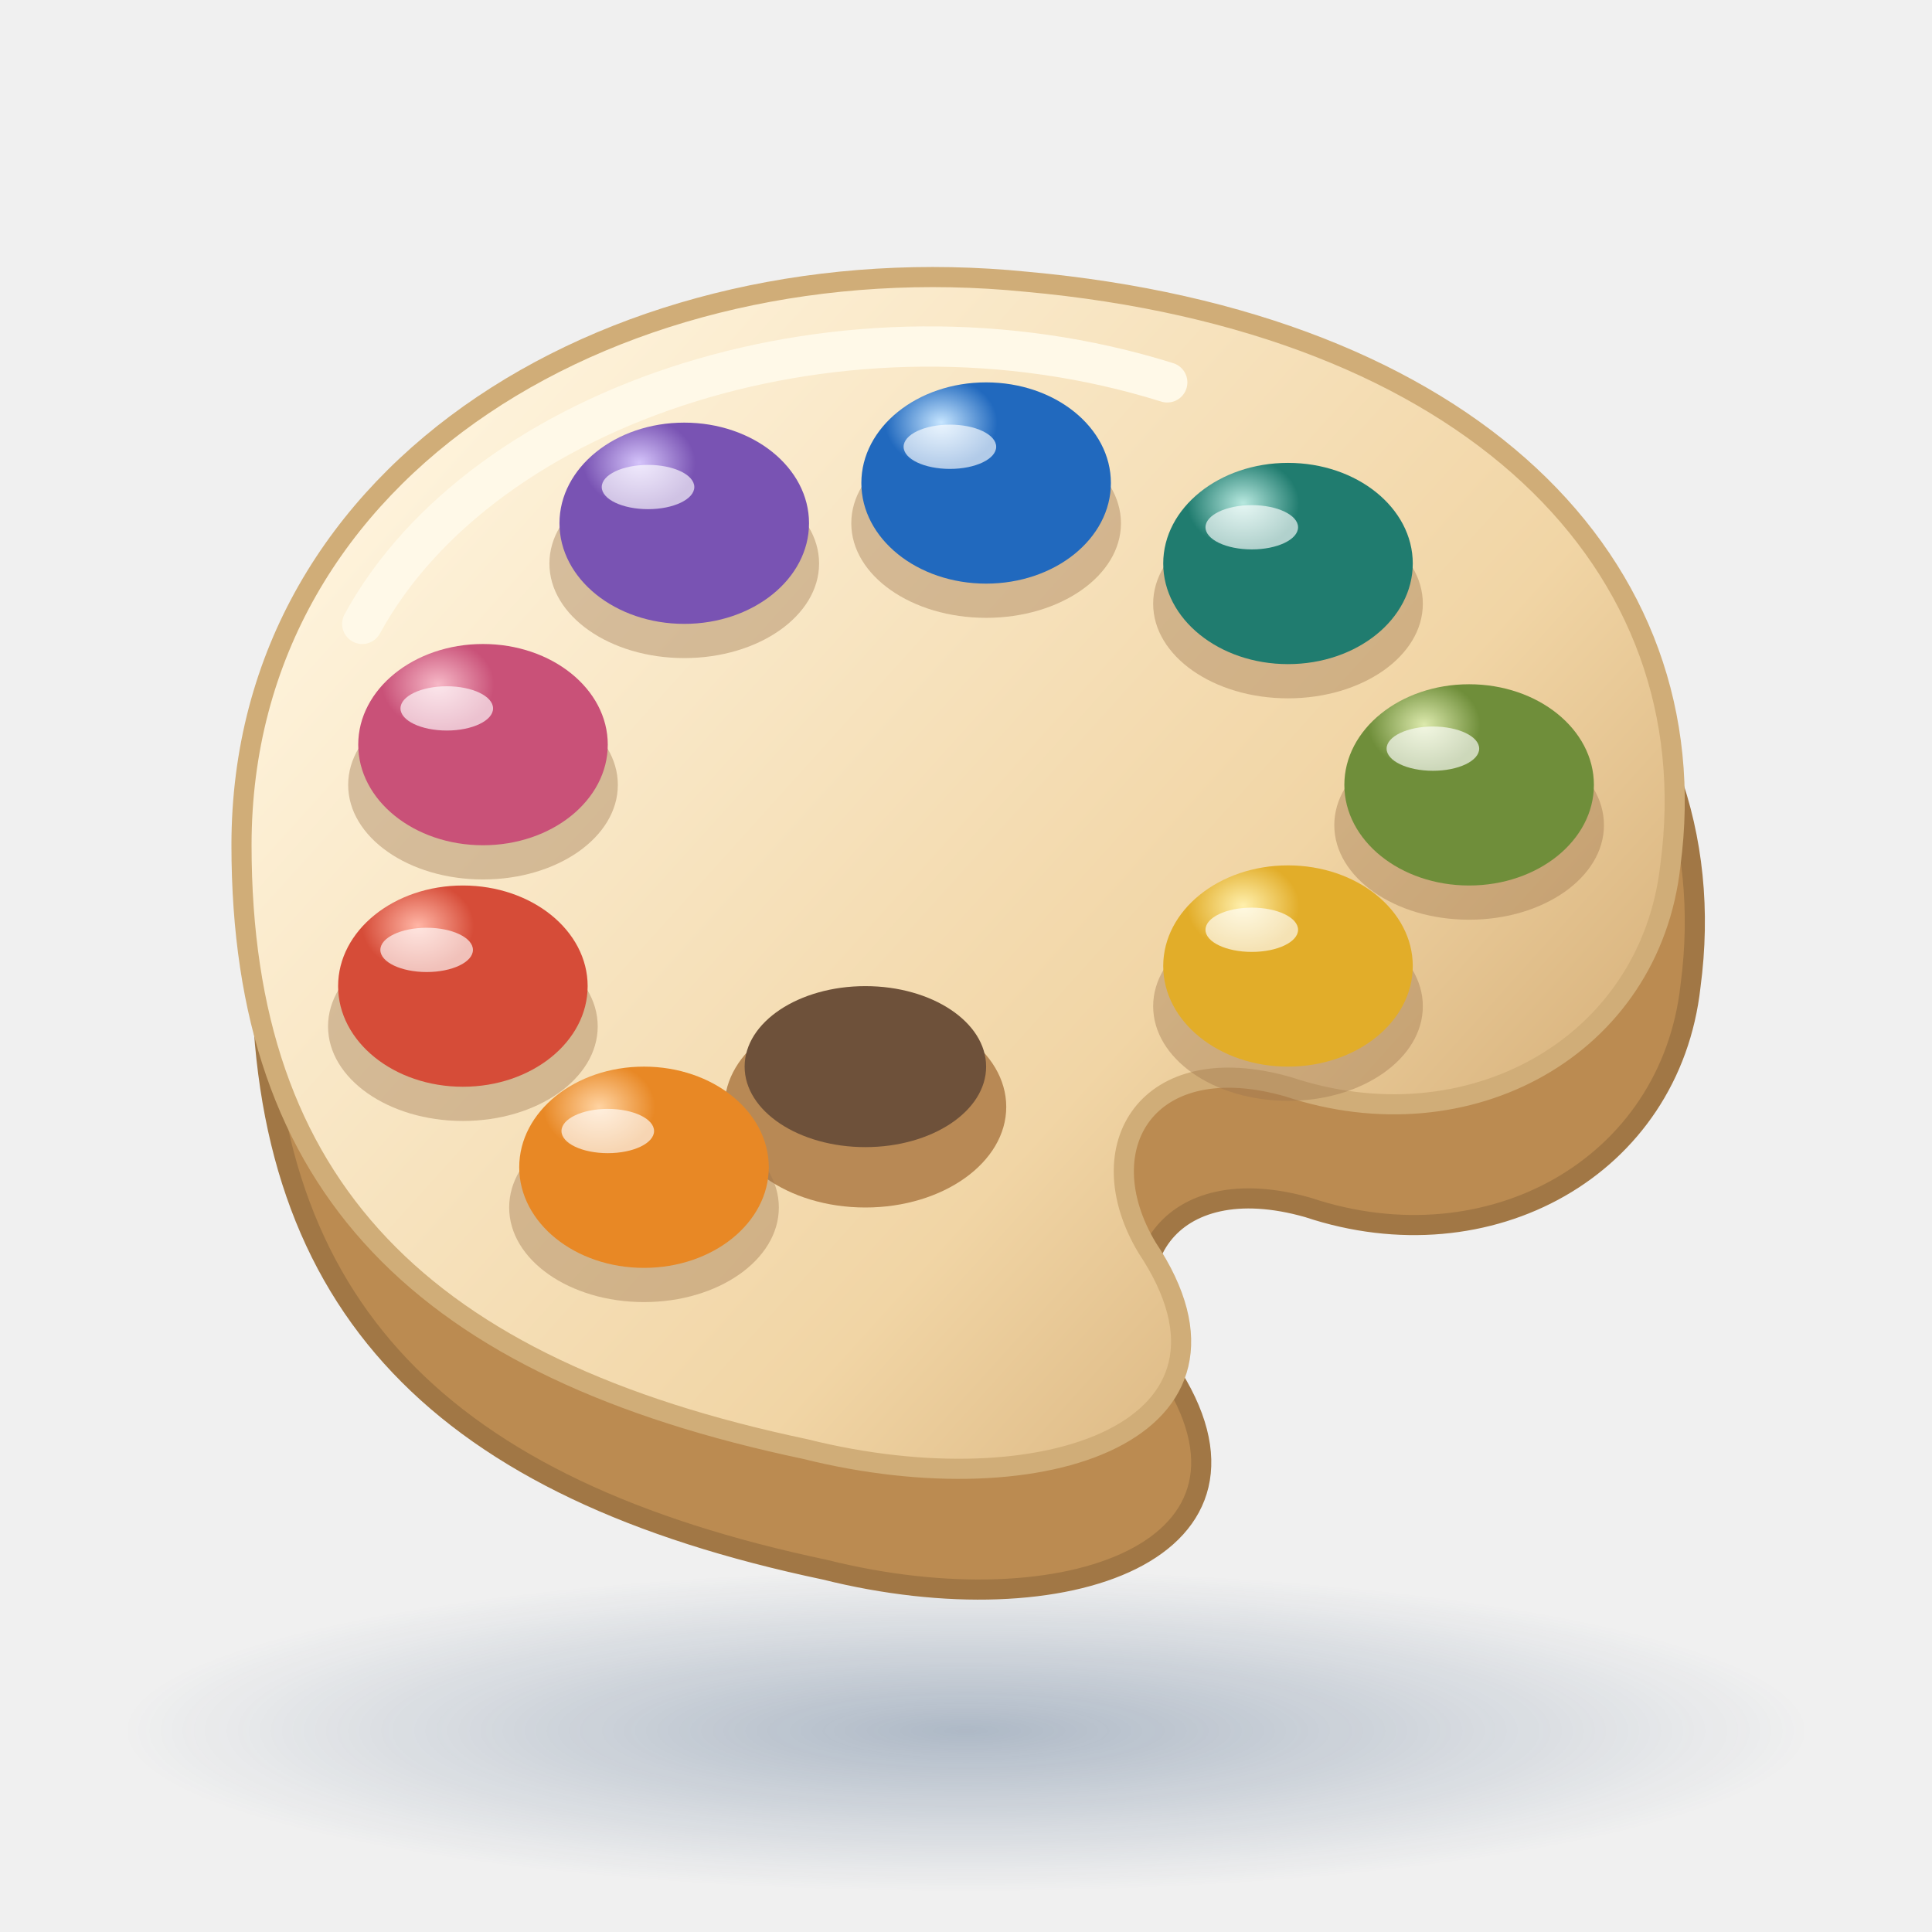
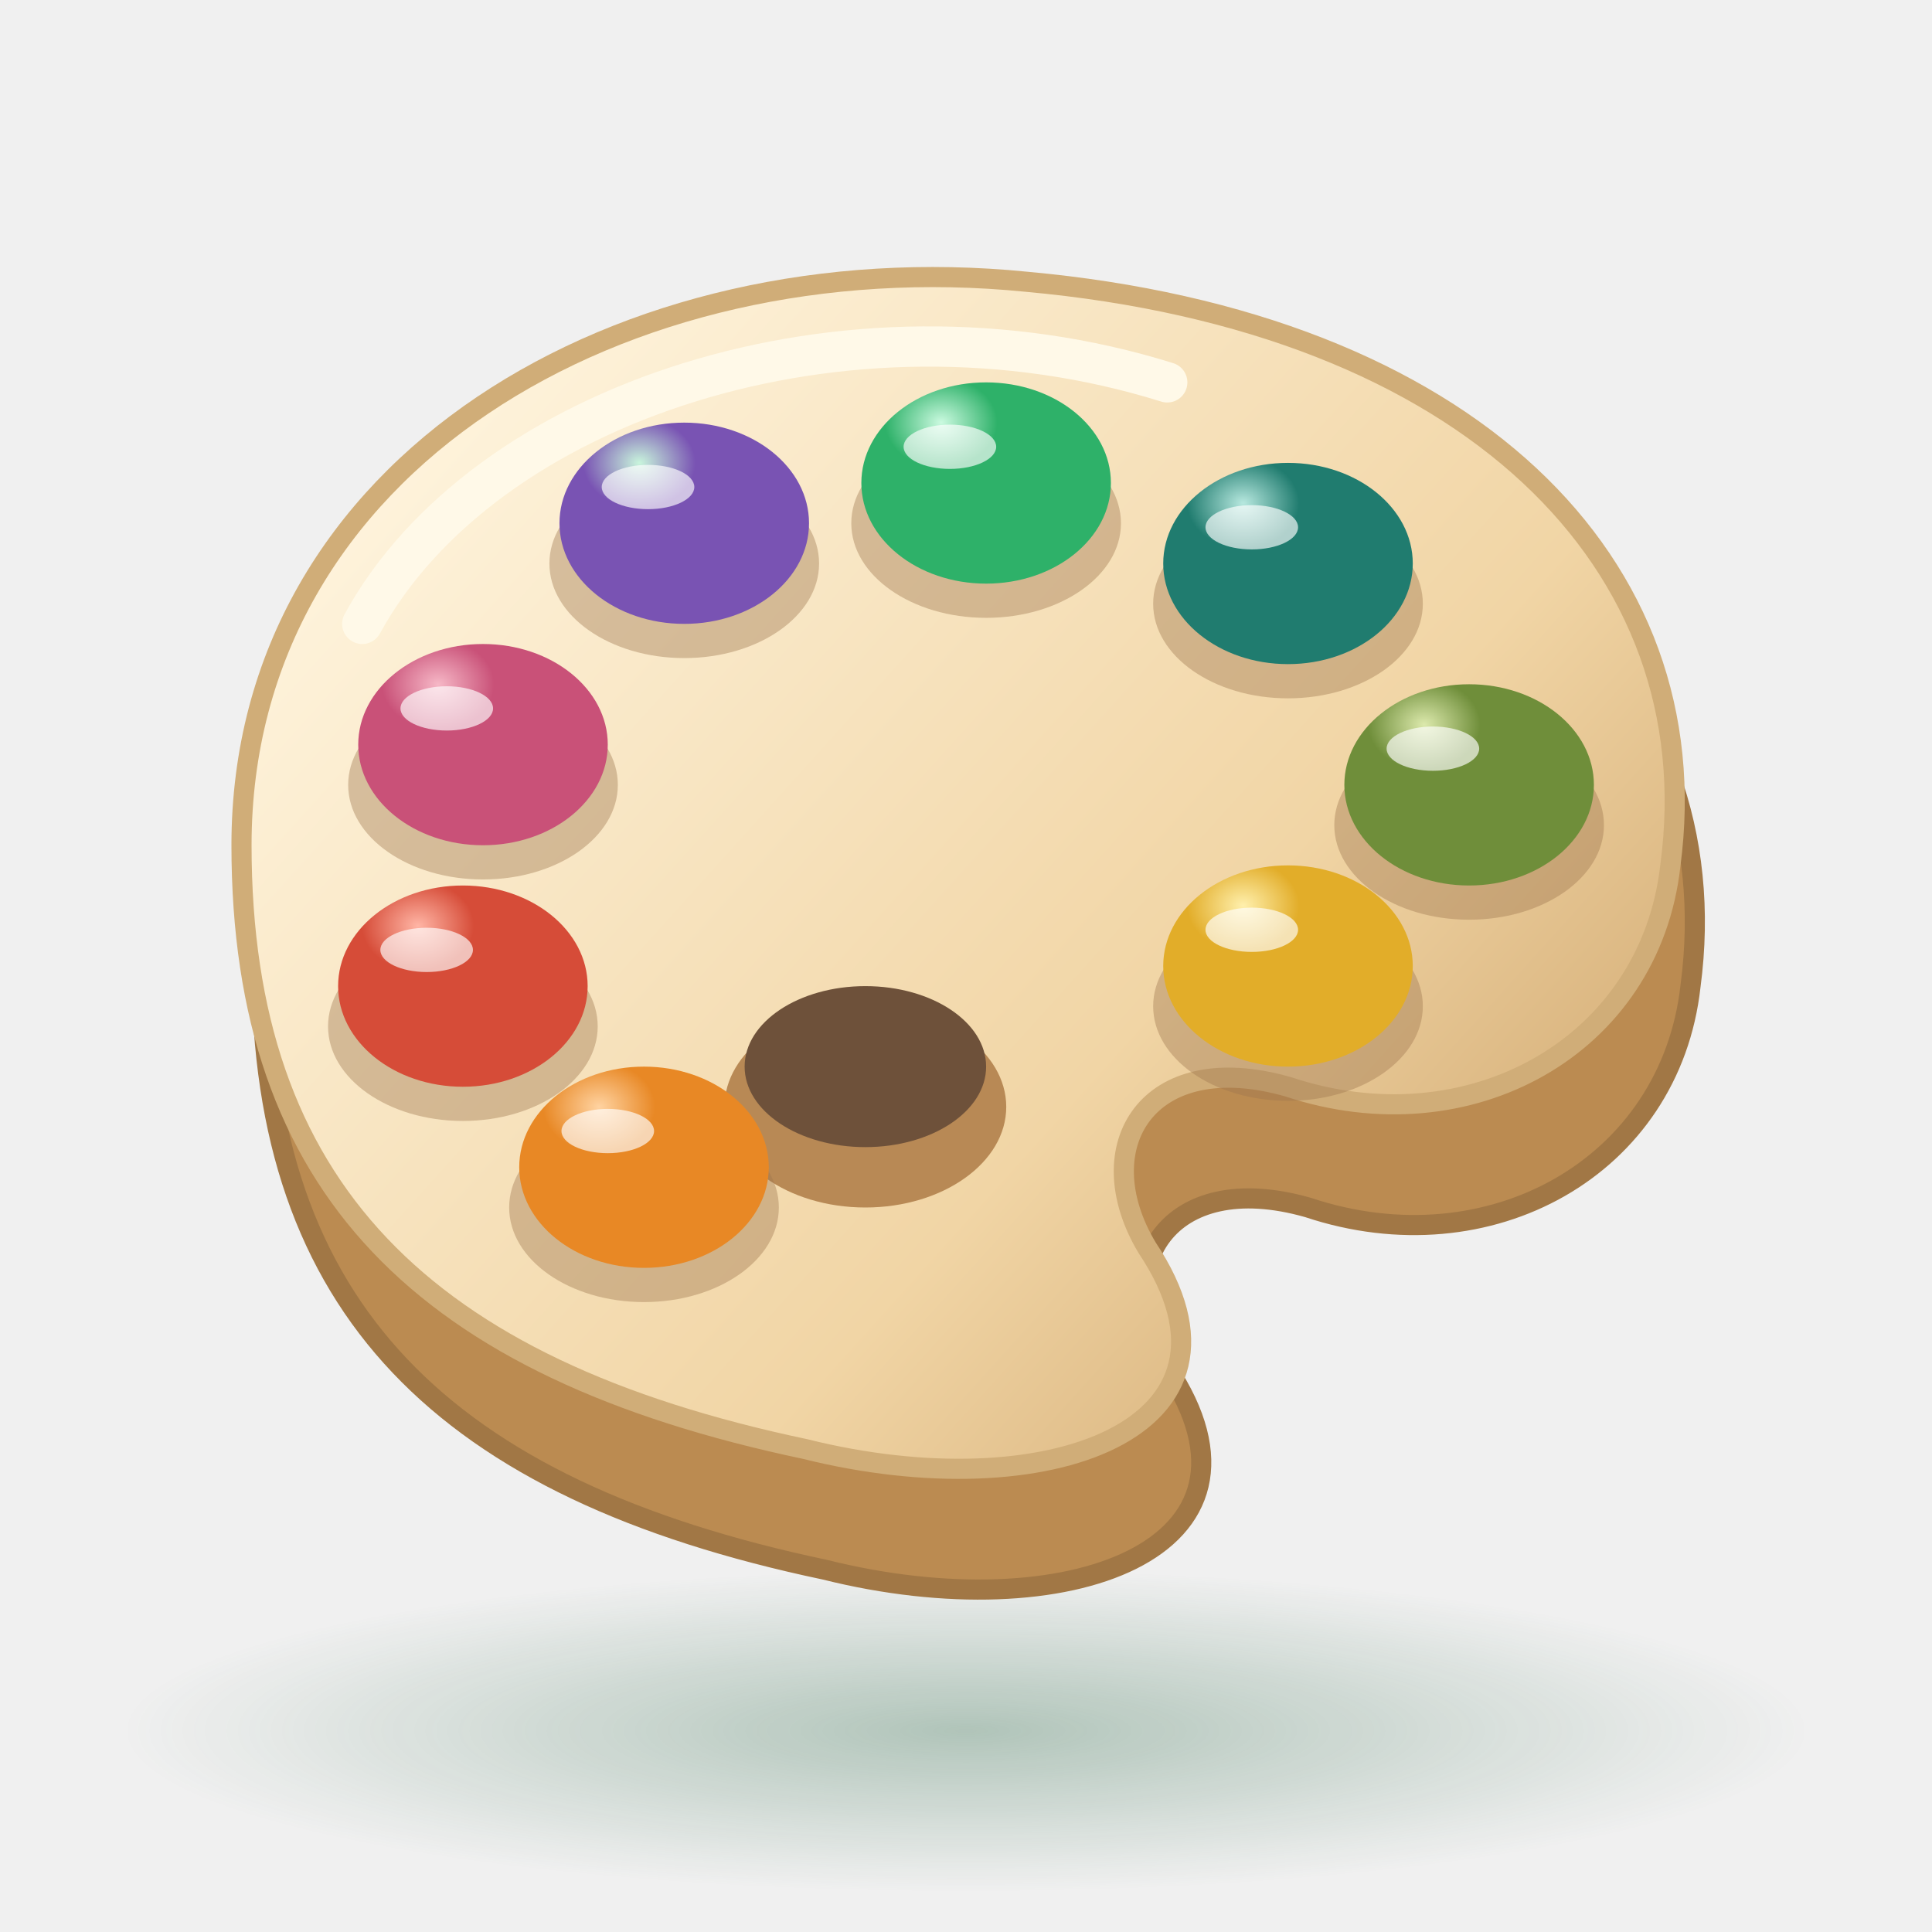
<svg xmlns="http://www.w3.org/2000/svg" viewBox="0 0 96 96" fill="none">
  <defs>
    <linearGradient id="paper" x1="16" y1="10" x2="75" y2="84" gradientUnits="userSpaceOnUse">
      <stop stop-color="#fff" />
-       <stop offset=".6" stop-color="#f3f8ff" />
-       <stop offset="1" stop-color="#c7d9ef" />
+       <stop offset=".6" stop-color="#f4fef9" />
+       <stop offset="1" stop-color="#caecd9" />
    </linearGradient>
    <linearGradient id="blue" x1="15" y1="10" x2="78" y2="90" gradientUnits="userSpaceOnUse">
-       <stop stop-color="#7bc4ff" />
-       <stop offset=".4" stop-color="#398ce7" />
-       <stop offset="1" stop-color="#174f9c" />
+       <stop stop-color="#86f4b8" />
+       <stop offset=".4" stop-color="#48d889" />
+       <stop offset="1" stop-color="#229154" />
    </linearGradient>
    <linearGradient id="edge" x1="12" y1="25" x2="85" y2="86" gradientUnits="userSpaceOnUse">
-       <stop stop-color="#bdd7f2" />
-       <stop offset=".5" stop-color="#6d9ac9" />
-       <stop offset="1" stop-color="#315b90" />
+       <stop stop-color="#c2edd5" />
+       <stop offset=".5" stop-color="#75c197" />
+       <stop offset="1" stop-color="#39885d" />
    </linearGradient>
    <radialGradient id="shadow">
-       <stop stop-color="#163a66" stop-opacity=".3" />
-       <stop offset="1" stop-color="#163a66" stop-opacity="0" />
+       <stop stop-color="#1d5f3b" stop-opacity=".3" />
+       <stop offset="1" stop-color="#1d5f3b" stop-opacity="0" />
    </radialGradient>
    <linearGradient id="wood" x1="18" y1="20" x2="79" y2="75" gradientUnits="userSpaceOnUse">
      <stop stop-color="#fff5df" />
      <stop offset=".6" stop-color="#f1d5a5" />
      <stop offset="1" stop-color="#c89c62" />
    </linearGradient>
    <radialGradient id="paint0" cx=".32" cy=".2">
      <stop stop-color="#f6b7c6" />
      <stop offset=".45" stop-color="#c95178" />
      <stop offset="1" stop-color="#c95178" />
    </radialGradient>
    <radialGradient id="paint1" cx=".32" cy=".2">
-       <stop stop-color="#d4c3fa" />
+       <stop stop-color="#c8f5dc" />
      <stop offset=".45" stop-color="#7953b3" />
      <stop offset="1" stop-color="#7953b3" />
    </radialGradient>
    <radialGradient id="paint2" cx=".32" cy=".2">
-       <stop stop-color="#c6e5ff" />
-       <stop offset=".45" stop-color="#2169be" />
-       <stop offset="1" stop-color="#2169be" />
+       <stop stop-color="#cbfae0" />
+       <stop offset=".45" stop-color="#2eb169" />
+       <stop offset="1" stop-color="#2eb169" />
    </radialGradient>
    <radialGradient id="paint3" cx=".32" cy=".2">
      <stop stop-color="#b7e8df" />
      <stop offset=".45" stop-color="#207c6f" />
      <stop offset="1" stop-color="#207c6f" />
    </radialGradient>
    <radialGradient id="paint4" cx=".32" cy=".2">
      <stop stop-color="#dce9ac" />
      <stop offset=".45" stop-color="#6f8e3a" />
      <stop offset="1" stop-color="#6f8e3a" />
    </radialGradient>
    <radialGradient id="paint5" cx=".32" cy=".2">
      <stop stop-color="#fff0ad" />
      <stop offset=".45" stop-color="#e2ad29" />
      <stop offset="1" stop-color="#e2ad29" />
    </radialGradient>
    <radialGradient id="paint6" cx=".32" cy=".2">
      <stop stop-color="#ffd3a1" />
      <stop offset=".45" stop-color="#e88825" />
      <stop offset="1" stop-color="#e88825" />
    </radialGradient>
    <radialGradient id="paint7" cx=".32" cy=".2">
      <stop stop-color="#ffb5a5" />
      <stop offset=".45" stop-color="#d64c38" />
      <stop offset="1" stop-color="#d64c38" />
    </radialGradient>
  </defs>
  <ellipse cx="48" cy="86" rx="42" ry="8" fill="url(#shadow)" />
  <path d="M13 48c0-19 19-30 39-28 22 2 34 14 32 29-1 9-10 14-19 11-7-2-10 3-7 8 6 9-5 13-17 10-19-4-28-13-28-30Z" fill="#bb8b51" stroke="#a17745" />
  <path d="M12 42c0-19 19-30 39-28 22 2 34 14 32 29-1 9-10 14-19 11-7-2-10 3-7 8 6 9-5 13-17 10-19-4-28-13-28-30Z" fill="url(#wood)" stroke="#d0ad78" />
  <ellipse cx="43" cy="55" rx="7" ry="5" fill="#b88955" />
  <ellipse cx="43" cy="53" rx="6" ry="4" fill="#6e513a" />
  <path d="M18 31c6-11 24-17 40-12" stroke="#fff9e8" stroke-width="2" stroke-linecap="round" />
  <ellipse cx="24" cy="39" rx="6.7" ry="4.7" fill="#9d754d" opacity=".4" />
  <ellipse cx="24" cy="37" rx="6.2" ry="5" fill="url(#paint0)" />
  <ellipse cx="22.2" cy="35.2" rx="2.3" ry="1.1" fill="#fff" opacity=".65" />
  <ellipse cx="34" cy="28" rx="6.7" ry="4.7" fill="#9d754d" opacity=".4" />
  <ellipse cx="34" cy="26" rx="6.2" ry="5" fill="url(#paint1)" />
  <ellipse cx="32.2" cy="24.2" rx="2.3" ry="1.1" fill="#fff" opacity=".65" />
  <ellipse cx="49" cy="26" rx="6.7" ry="4.7" fill="#9d754d" opacity=".4" />
  <ellipse cx="49" cy="24" rx="6.2" ry="5" fill="url(#paint2)" />
  <ellipse cx="47.2" cy="22.2" rx="2.3" ry="1.1" fill="#fff" opacity=".65" />
  <ellipse cx="64" cy="30" rx="6.7" ry="4.7" fill="#9d754d" opacity=".4" />
  <ellipse cx="64" cy="28" rx="6.2" ry="5" fill="url(#paint3)" />
  <ellipse cx="62.2" cy="26.2" rx="2.3" ry="1.1" fill="#fff" opacity=".65" />
  <ellipse cx="73" cy="41" rx="6.7" ry="4.7" fill="#9d754d" opacity=".4" />
  <ellipse cx="73" cy="39" rx="6.2" ry="5" fill="url(#paint4)" />
  <ellipse cx="71.2" cy="37.2" rx="2.3" ry="1.1" fill="#fff" opacity=".65" />
  <ellipse cx="64" cy="50" rx="6.7" ry="4.7" fill="#9d754d" opacity=".4" />
  <ellipse cx="64" cy="48" rx="6.2" ry="5" fill="url(#paint5)" />
  <ellipse cx="62.2" cy="46.2" rx="2.3" ry="1.1" fill="#fff" opacity=".65" />
  <ellipse cx="32" cy="60" rx="6.7" ry="4.7" fill="#9d754d" opacity=".4" />
  <ellipse cx="32" cy="58" rx="6.2" ry="5" fill="url(#paint6)" />
  <ellipse cx="30.2" cy="56.2" rx="2.3" ry="1.1" fill="#fff" opacity=".65" />
  <ellipse cx="23" cy="51" rx="6.7" ry="4.7" fill="#9d754d" opacity=".4" />
  <ellipse cx="23" cy="49" rx="6.2" ry="5" fill="url(#paint7)" />
  <ellipse cx="21.2" cy="47.2" rx="2.3" ry="1.1" fill="#fff" opacity=".65" />
</svg>
